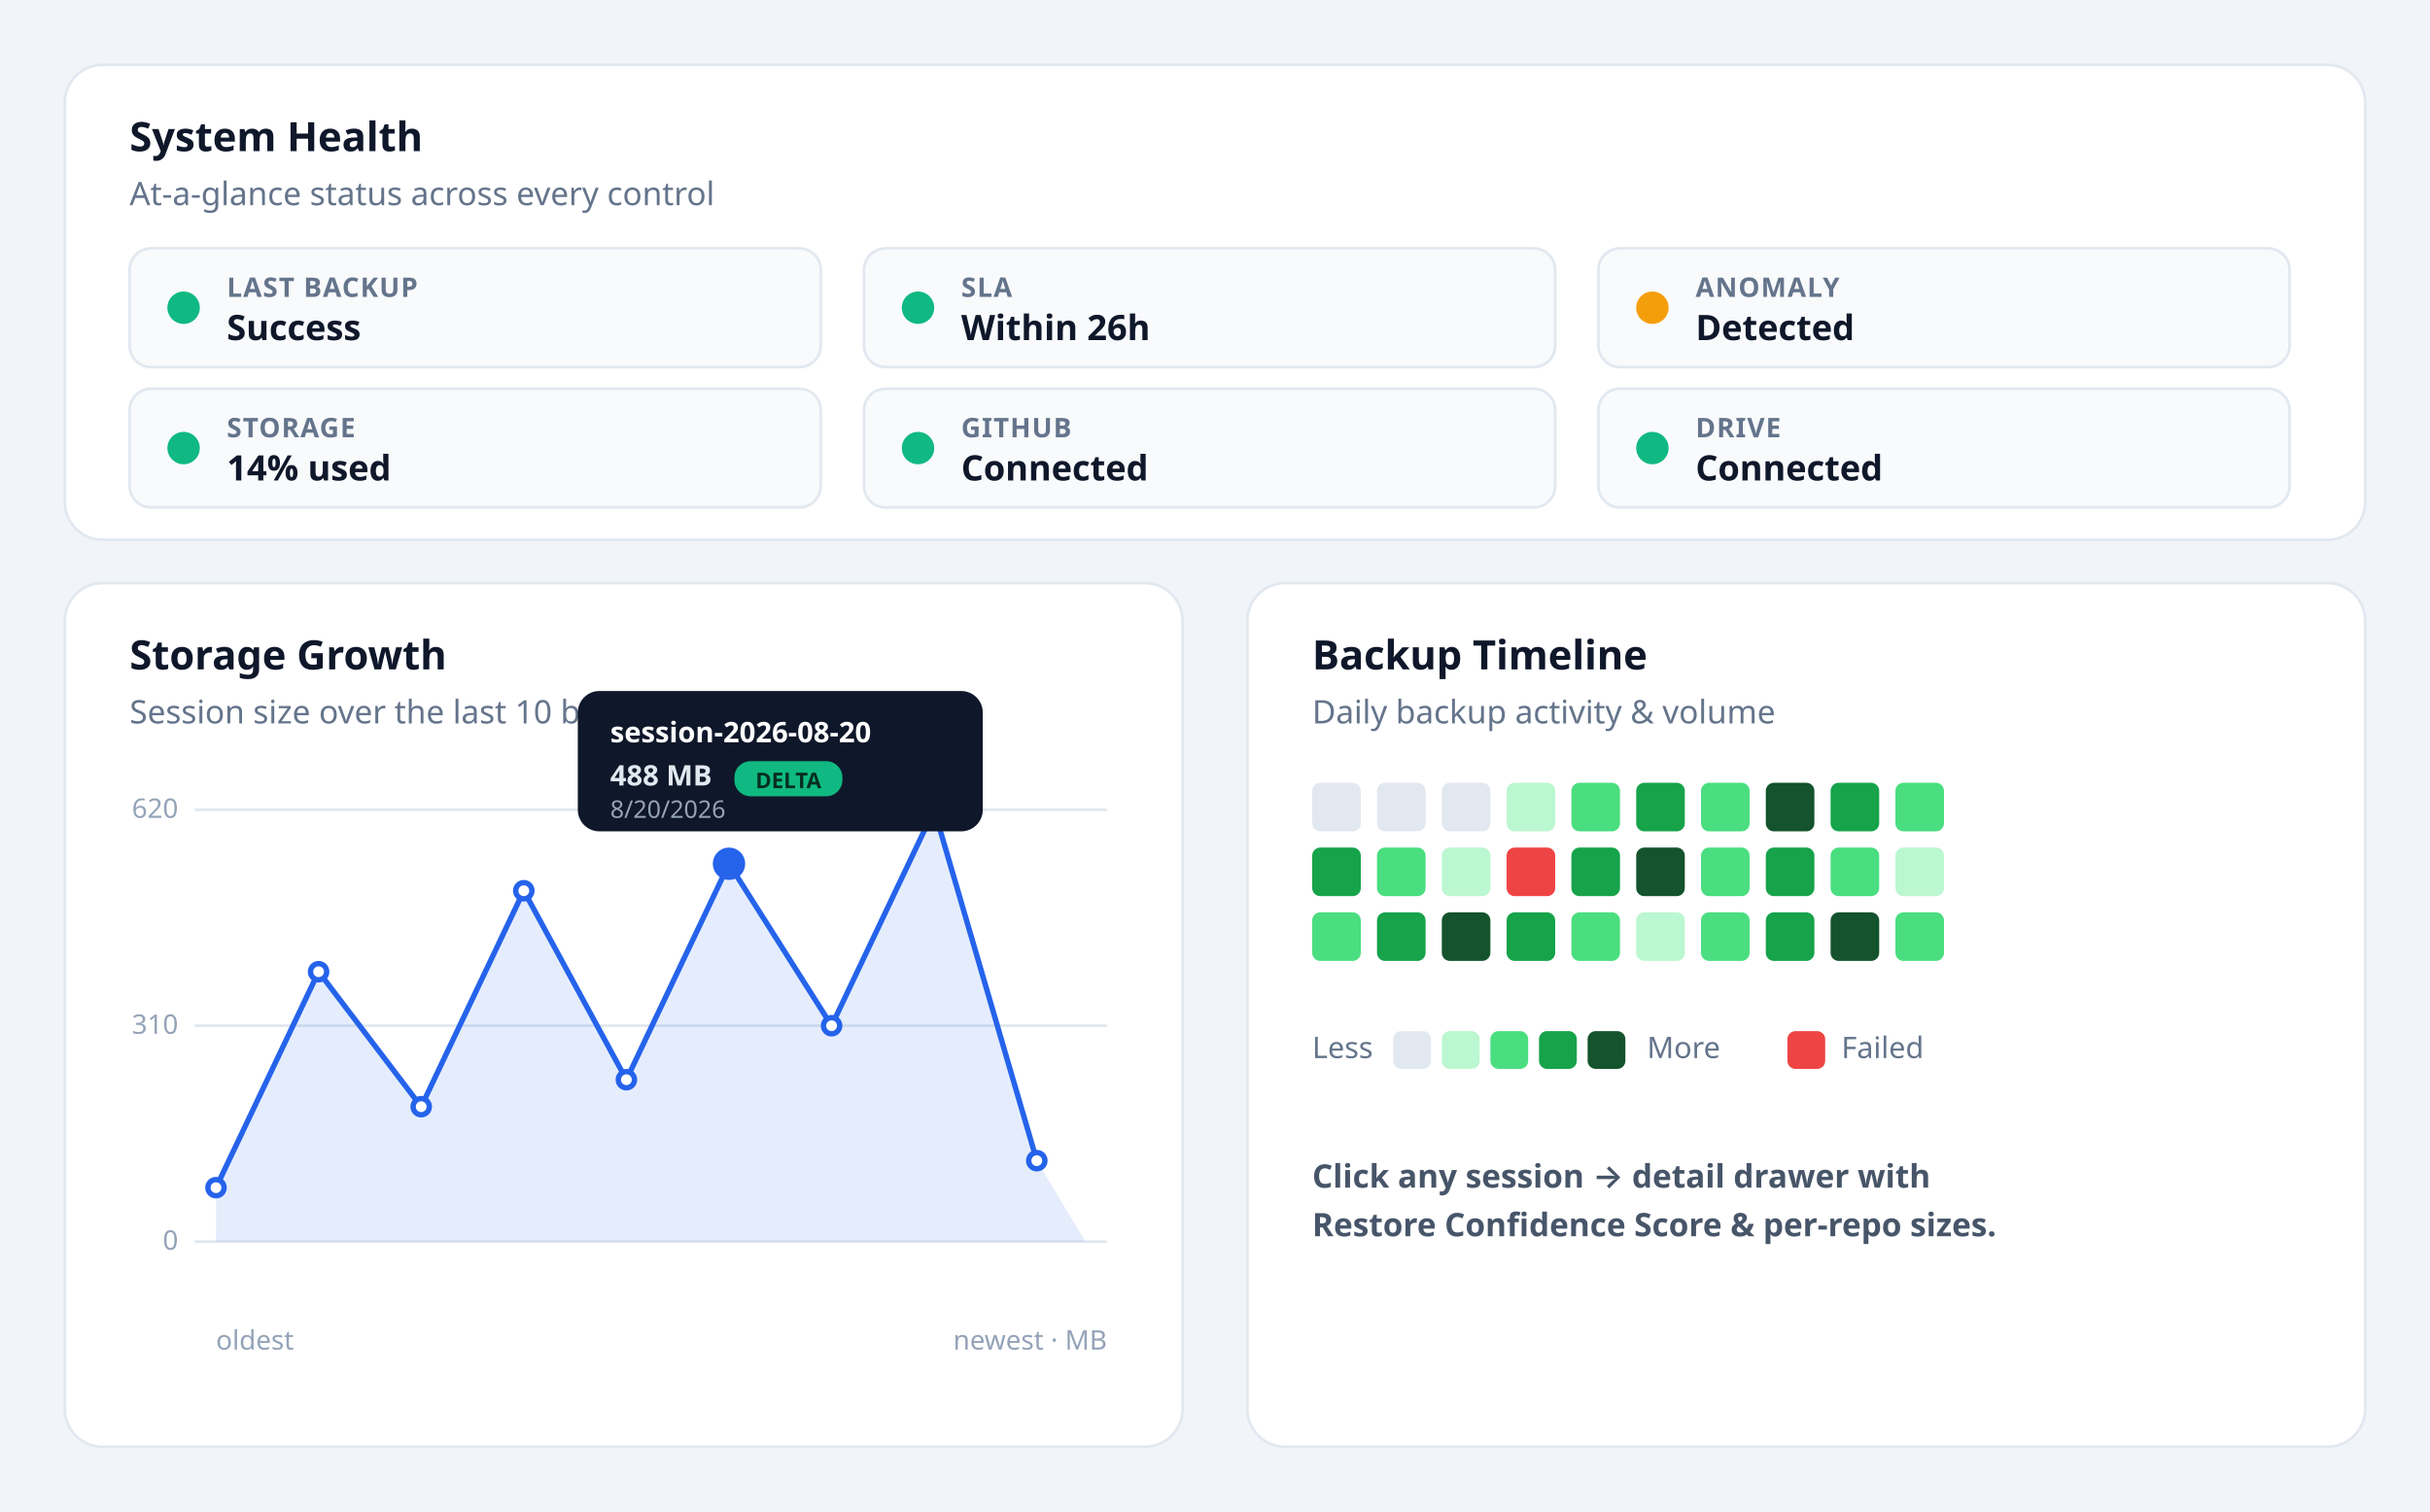
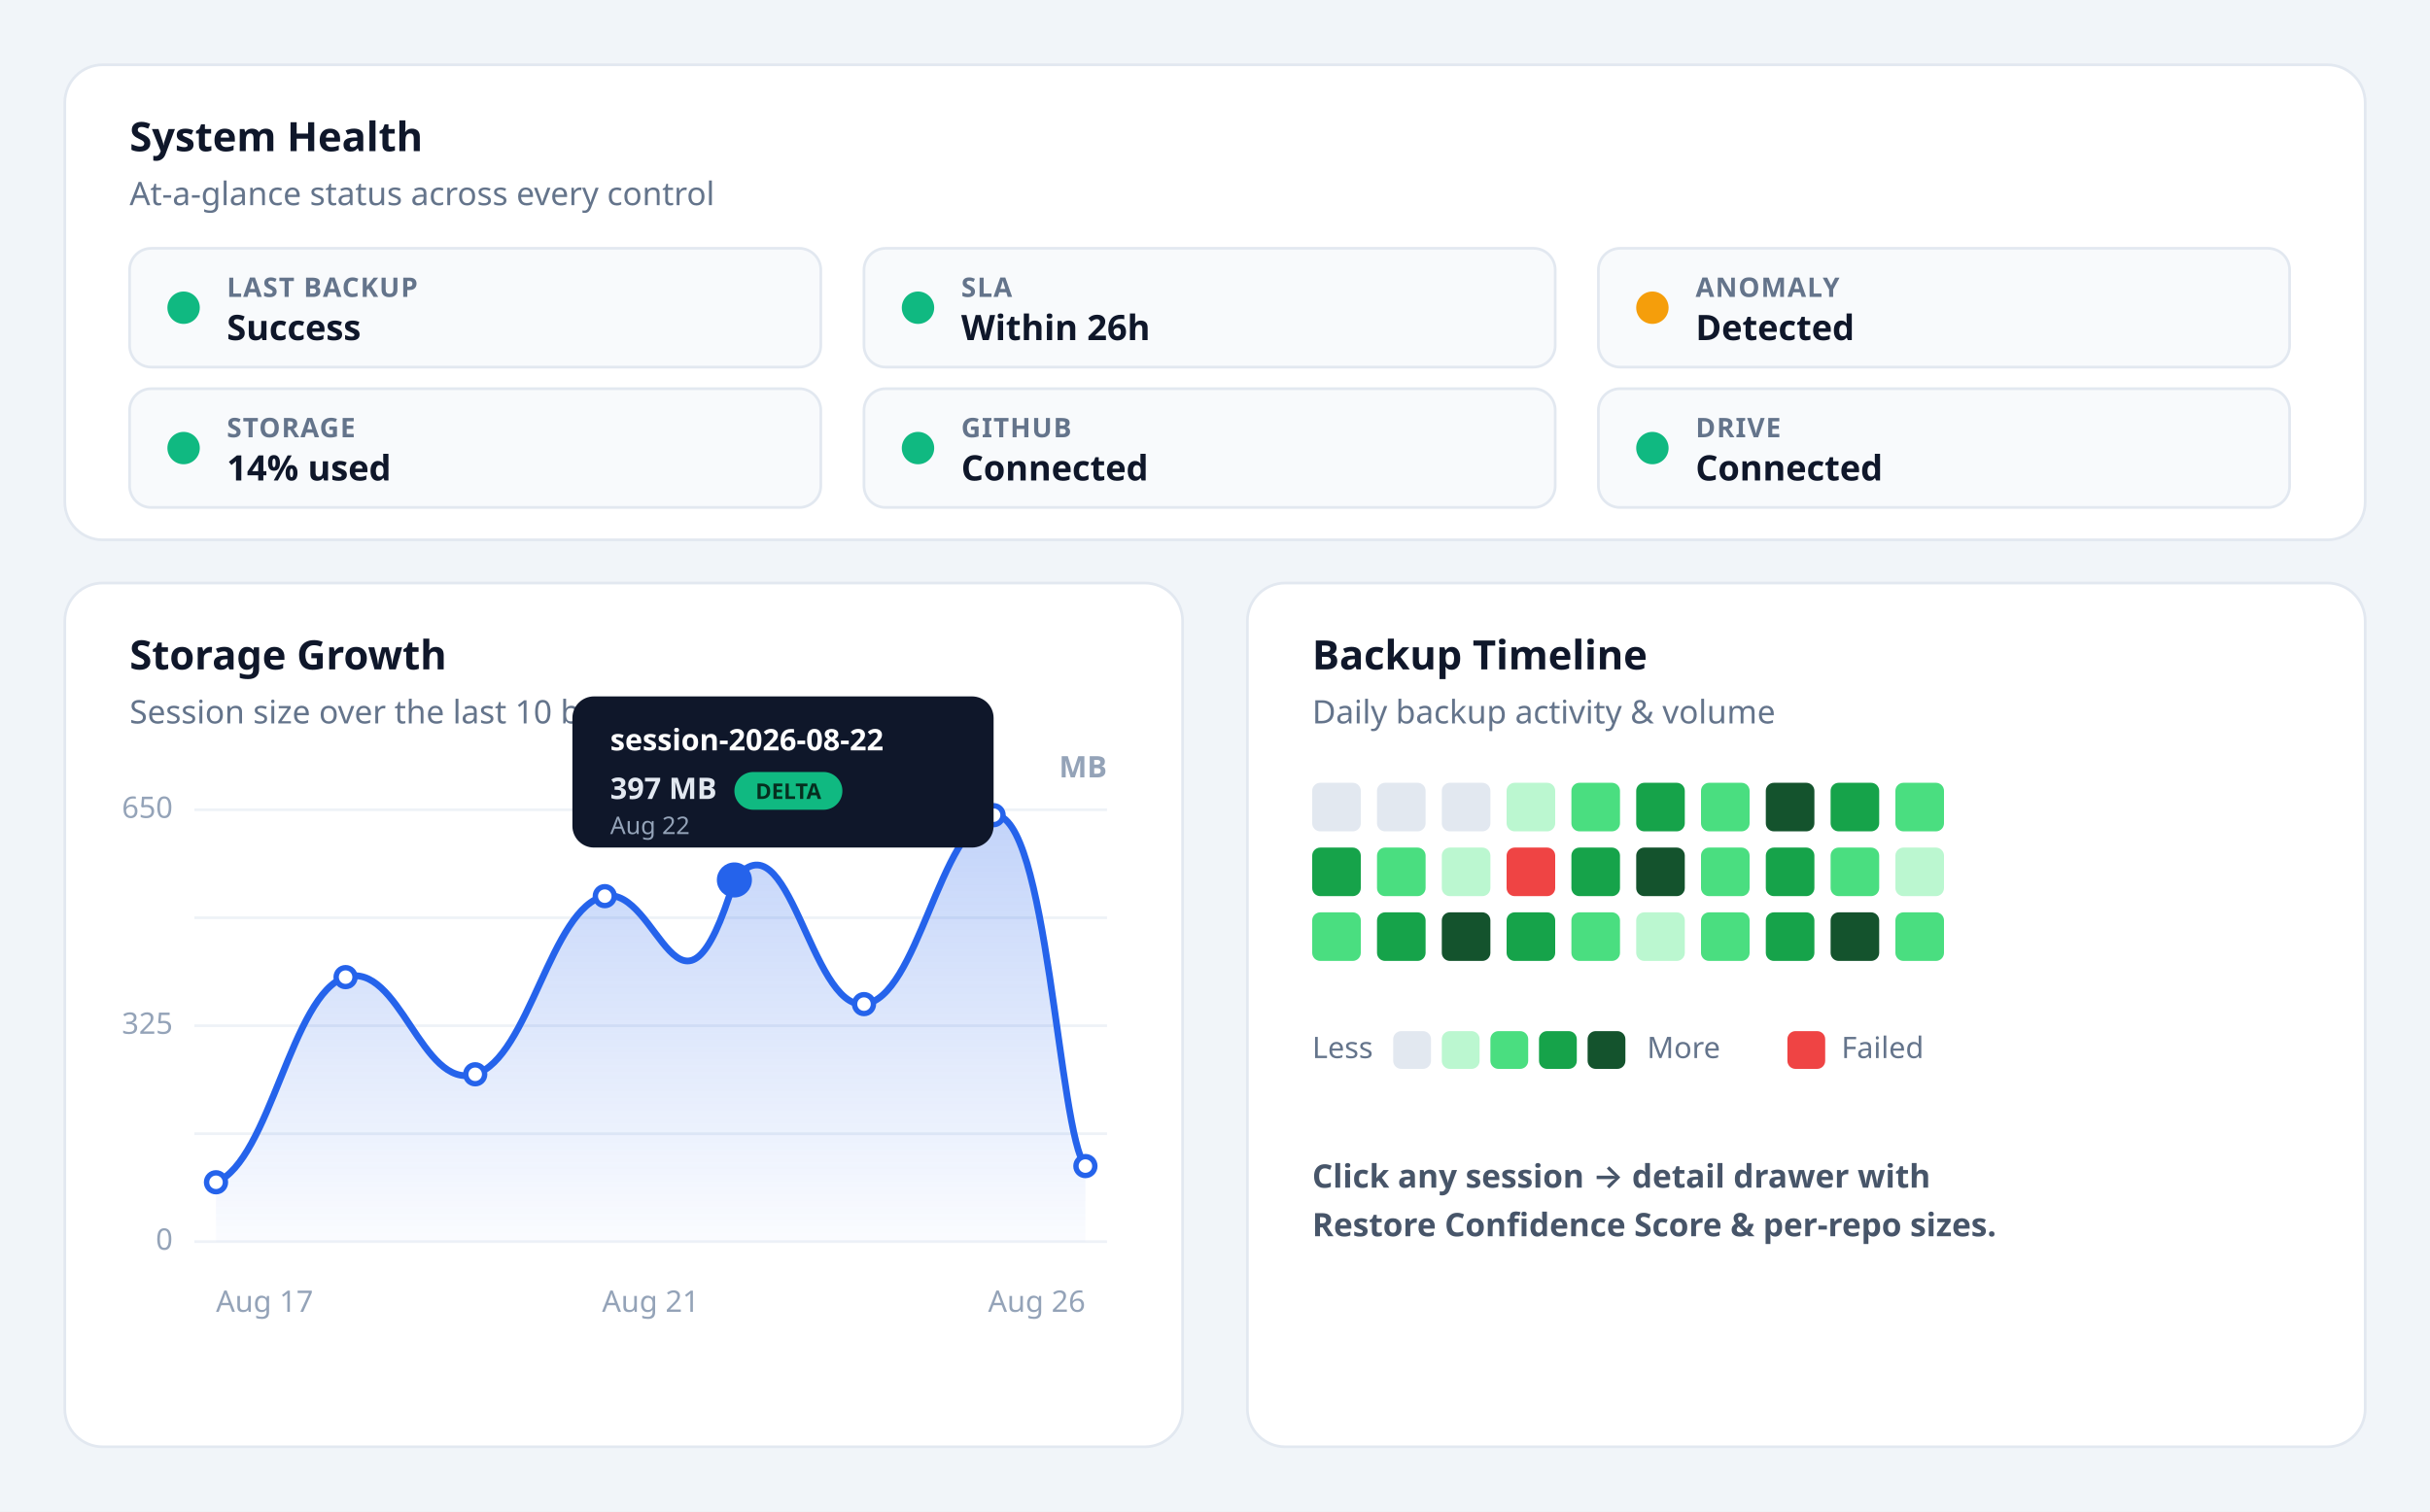
<svg xmlns="http://www.w3.org/2000/svg" viewBox="0 0 900 560" width="900" height="560" font-family="'Segoe UI', system-ui, -apple-system, sans-serif">
  <rect x="0" y="0" width="900" height="560" fill="#f1f5f9" />
  <rect x="24" y="24" width="852" height="176" rx="14" fill="#ffffff" stroke="#e2e8f0" />
  <text x="48" y="56" font-size="15" font-weight="700" fill="#0f172a">System Health</text>
  <text x="48" y="76" font-size="12" fill="#64748b">At-a-glance status across every control</text>
  <g font-family="'Segoe UI', system-ui, sans-serif">
    <rect x="48" y="92" width="256" height="44" rx="8" fill="#f8fafc" stroke="#e2e8f0" />
    <circle cx="68" cy="114" r="6" fill="#10b981" />
    <text x="84" y="110" font-size="10" font-weight="700" letter-spacing="0.4" fill="#64748b">LAST BACKUP</text>
    <text x="84" y="126" font-size="13" font-weight="700" fill="#0f172a">Success</text>
    <rect x="320" y="92" width="256" height="44" rx="8" fill="#f8fafc" stroke="#e2e8f0" />
    <circle cx="340" cy="114" r="6" fill="#10b981" />
    <text x="356" y="110" font-size="10" font-weight="700" letter-spacing="0.4" fill="#64748b">SLA</text>
    <text x="356" y="126" font-size="13" font-weight="700" fill="#0f172a">Within 26h</text>
    <rect x="592" y="92" width="256" height="44" rx="8" fill="#f8fafc" stroke="#e2e8f0" />
    <circle cx="612" cy="114" r="6" fill="#f59e0b" />
    <text x="628" y="110" font-size="10" font-weight="700" letter-spacing="0.4" fill="#64748b">ANOMALY</text>
    <text x="628" y="126" font-size="13" font-weight="700" fill="#0f172a">Detected</text>
    <rect x="48" y="144" width="256" height="44" rx="8" fill="#f8fafc" stroke="#e2e8f0" />
    <circle cx="68" cy="166" r="6" fill="#10b981" />
    <text x="84" y="162" font-size="10" font-weight="700" letter-spacing="0.4" fill="#64748b">STORAGE</text>
    <text x="84" y="178" font-size="13" font-weight="700" fill="#0f172a">14% used</text>
    <rect x="320" y="144" width="256" height="44" rx="8" fill="#f8fafc" stroke="#e2e8f0" />
    <circle cx="340" cy="166" r="6" fill="#10b981" />
    <text x="356" y="162" font-size="10" font-weight="700" letter-spacing="0.4" fill="#64748b">GITHUB</text>
    <text x="356" y="178" font-size="13" font-weight="700" fill="#0f172a">Connected</text>
    <rect x="592" y="144" width="256" height="44" rx="8" fill="#f8fafc" stroke="#e2e8f0" />
    <circle cx="612" cy="166" r="6" fill="#10b981" />
    <text x="628" y="162" font-size="10" font-weight="700" letter-spacing="0.4" fill="#64748b">DRIVE</text>
    <text x="628" y="178" font-size="13" font-weight="700" fill="#0f172a">Connected</text>
  </g>
  <rect x="24" y="216" width="414" height="320" rx="14" fill="#ffffff" stroke="#e2e8f0" />
  <text x="48" y="248" font-size="15" font-weight="700" fill="#0f172a">Storage Growth</text>
  <text x="48" y="268" font-size="12" fill="#64748b">Session size over the last 10 backups</text>
-   <line x1="72" y1="300" x2="410" y2="300" stroke="#e2e8f0" />
-   <line x1="72" y1="380" x2="410" y2="380" stroke="#e2e8f0" />
-   <line x1="72" y1="460" x2="410" y2="460" stroke="#e2e8f0" />
-   <text x="66" y="303" text-anchor="end" font-size="10" fill="#94a3b8">620</text>
-   <text x="66" y="383" text-anchor="end" font-size="10" fill="#94a3b8">310</text>
-   <text x="66" y="463" text-anchor="end" font-size="10" fill="#94a3b8">0</text>
-   <path d="M80 440 L118 360 L156 410 L194 330 L232 400 L270 320 L308 380 L346 300 L384 430 L402 460 L402 460 L80 460 Z" fill="#2563eb" opacity="0.12" />
-   <path d="M80 440 L118 360 L156 410 L194 330 L232 400 L270 320 L308 380 L346 300 L384 430" fill="none" stroke="#2563eb" stroke-width="2" stroke-linejoin="round" stroke-linecap="round" />
+   <defs>
+     <linearGradient id="sgfill" x1="0" y1="0" x2="0" y2="1">
+       <stop offset="0" stop-color="#2563eb" stop-opacity="0.28" />
+       <stop offset="1" stop-color="#2563eb" stop-opacity="0.02" />
+     </linearGradient>
+   </defs>
+   <g stroke="#eef2f7" stroke-width="1">
+     <line x1="72" y1="300" x2="410" y2="300" />
+     <line x1="72" y1="340" x2="410" y2="340" />
+     <line x1="72" y1="380" x2="410" y2="380" />
+     <line x1="72" y1="420" x2="410" y2="420" />
+     <line x1="72" y1="460" x2="410" y2="460" />
+   </g>
+   <g font-size="11" fill="#94a3b8">
+     <text x="64" y="303" text-anchor="end">650</text>
+     <text x="64" y="383" text-anchor="end">325</text>
+     <text x="64" y="463" text-anchor="end">0</text>
+     <text x="410" y="288" text-anchor="end" font-weight="700">MB</text>
+   </g>
+   <path d="M80,438 C100,430 108,368 128,362 C148,356 156,404 176,398 C196,392 204,336 224,332 C244,328 252,392 272,326 C292,300 300,374 320,372 C340,370 348,306 368,302 C388,300 392,420 402,432 L402,460 L80,460 Z" fill="url(#sgfill)" />
+   <path d="M80,438 C100,430 108,368 128,362 C148,356 156,404 176,398 C196,392 204,336 224,332 C244,328 252,392 272,326 C292,300 300,374 320,372 C340,370 348,306 368,302 C388,300 392,420 402,432" fill="none" stroke="#2563eb" stroke-width="2.5" stroke-linejoin="round" stroke-linecap="round" />
  <g fill="#ffffff" stroke="#2563eb" stroke-width="2">
-     <circle cx="80" cy="440" r="3" />
-     <circle cx="118" cy="360" r="3" />
-     <circle cx="156" cy="410" r="3" />
-     <circle cx="194" cy="330" r="3" />
-     <circle cx="232" cy="400" r="3" />
-     <circle cx="308" cy="380" r="3" />
-     <circle cx="346" cy="300" r="3" />
-     <circle cx="384" cy="430" r="3" />
+     <circle cx="80" cy="438" r="3.5" />
+     <circle cx="128" cy="362" r="3.5" />
+     <circle cx="176" cy="398" r="3.5" />
+     <circle cx="224" cy="332" r="3.5" />
+     <circle cx="320" cy="372" r="3.5" />
+     <circle cx="368" cy="302" r="3.5" />
+     <circle cx="402" cy="432" r="3.5" />
  </g>
-   <circle cx="270" cy="320" r="5" fill="#2563eb" stroke="#2563eb" stroke-width="2" />
+   <circle cx="272" cy="326" r="5.5" fill="#2563eb" stroke="#2563eb" stroke-width="2" />
  <g>
-     <rect x="214" y="256" width="150" height="52" rx="8" fill="#0f172a" />
-     <text x="226" y="275" font-size="10.5" font-weight="700" fill="#ffffff">session-2026-08-20</text>
-     <text x="226" y="291" font-size="10.5" font-weight="700" fill="#e2e8f0">488 MB</text>
-     <rect x="272" y="282" width="40" height="13" rx="6" fill="#10b981" />
-     <text x="292" y="292" text-anchor="middle" font-size="8" font-weight="700" fill="#062e1f">DELTA</text>
-     <text x="226" y="303" font-size="9" fill="#94a3b8">8/20/2026</text>
+     <rect x="212" y="258" width="156" height="56" rx="8" fill="#0f172a" />
+     <text x="226" y="278" font-size="11" font-weight="700" fill="#ffffff">session-2026-08-22</text>
+     <text x="226" y="296" font-size="11" font-weight="700" fill="#e2e8f0">397 MB</text>
+     <rect x="272" y="286" width="40" height="14" rx="7" fill="#10b981" />
+     <text x="292" y="296" text-anchor="middle" font-size="8" font-weight="700" fill="#062e1f">DELTA</text>
+     <text x="226" y="309" font-size="9" fill="#94a3b8">Aug 22</text>
  </g>
-   <text x="80" y="500" font-size="10" fill="#94a3b8">oldest</text>
-   <text x="410" y="500" text-anchor="end" font-size="10" fill="#94a3b8">newest · MB</text>
+   <g font-size="11" fill="#94a3b8">
+     <text x="80" y="486">Aug 17</text>
+     <text x="241" y="486" text-anchor="middle">Aug 21</text>
+     <text x="402" y="486" text-anchor="end">Aug 26</text>
+   </g>
  <rect x="462" y="216" width="414" height="320" rx="14" fill="#ffffff" stroke="#e2e8f0" />
  <text x="486" y="248" font-size="15" font-weight="700" fill="#0f172a">Backup Timeline</text>
  <text x="486" y="268" font-size="12" fill="#64748b">Daily backup activity &amp; volume</text>
  <g>
    
    
  </g>
  <g>
    <rect x="486" y="290" width="18" height="18" rx="3" fill="#e2e8f0" />
    <rect x="510" y="290" width="18" height="18" rx="3" fill="#e2e8f0" />
    <rect x="534" y="290" width="18" height="18" rx="3" fill="#e2e8f0" />
    <rect x="558" y="290" width="18" height="18" rx="3" fill="#bbf7d0" />
    <rect x="582" y="290" width="18" height="18" rx="3" fill="#4ade80" />
    <rect x="606" y="290" width="18" height="18" rx="3" fill="#16a34a" />
    <rect x="630" y="290" width="18" height="18" rx="3" fill="#4ade80" />
    <rect x="654" y="290" width="18" height="18" rx="3" fill="#14532d" />
    <rect x="678" y="290" width="18" height="18" rx="3" fill="#16a34a" />
    <rect x="702" y="290" width="18" height="18" rx="3" fill="#4ade80" />
    <rect x="486" y="314" width="18" height="18" rx="3" fill="#16a34a" />
    <rect x="510" y="314" width="18" height="18" rx="3" fill="#4ade80" />
    <rect x="534" y="314" width="18" height="18" rx="3" fill="#bbf7d0" />
    <rect x="558" y="314" width="18" height="18" rx="3" fill="#ef4444" />
    <rect x="582" y="314" width="18" height="18" rx="3" fill="#16a34a" />
    <rect x="606" y="314" width="18" height="18" rx="3" fill="#14532d" />
    <rect x="630" y="314" width="18" height="18" rx="3" fill="#4ade80" />
    <rect x="654" y="314" width="18" height="18" rx="3" fill="#16a34a" />
    <rect x="678" y="314" width="18" height="18" rx="3" fill="#4ade80" />
    <rect x="702" y="314" width="18" height="18" rx="3" fill="#bbf7d0" />
    <rect x="486" y="338" width="18" height="18" rx="3" fill="#4ade80" />
    <rect x="510" y="338" width="18" height="18" rx="3" fill="#16a34a" />
    <rect x="534" y="338" width="18" height="18" rx="3" fill="#14532d" />
    <rect x="558" y="338" width="18" height="18" rx="3" fill="#16a34a" />
    <rect x="582" y="338" width="18" height="18" rx="3" fill="#4ade80" />
    <rect x="606" y="338" width="18" height="18" rx="3" fill="#bbf7d0" />
    <rect x="630" y="338" width="18" height="18" rx="3" fill="#4ade80" />
    <rect x="654" y="338" width="18" height="18" rx="3" fill="#16a34a" />
    <rect x="678" y="338" width="18" height="18" rx="3" fill="#14532d" />
    <rect x="702" y="338" width="18" height="18" rx="3" fill="#4ade80" />
  </g>
  <text x="486" y="392" font-size="11" fill="#64748b">Less</text>
  <rect x="516" y="382" width="14" height="14" rx="3" fill="#e2e8f0" />
  <rect x="534" y="382" width="14" height="14" rx="3" fill="#bbf7d0" />
  <rect x="552" y="382" width="14" height="14" rx="3" fill="#4ade80" />
  <rect x="570" y="382" width="14" height="14" rx="3" fill="#16a34a" />
  <rect x="588" y="382" width="14" height="14" rx="3" fill="#14532d" />
  <text x="610" y="392" font-size="11" fill="#64748b">More</text>
  <rect x="662" y="382" width="14" height="14" rx="3" fill="#ef4444" />
  <text x="682" y="392" font-size="11" fill="#64748b">Failed</text>
  <text x="486" y="440" font-size="12" fill="#475569" font-weight="600">Click any session → detail drawer with</text>
  <text x="486" y="458" font-size="12" fill="#475569" font-weight="600">Restore Confidence Score &amp; per-repo sizes.</text>
</svg>
